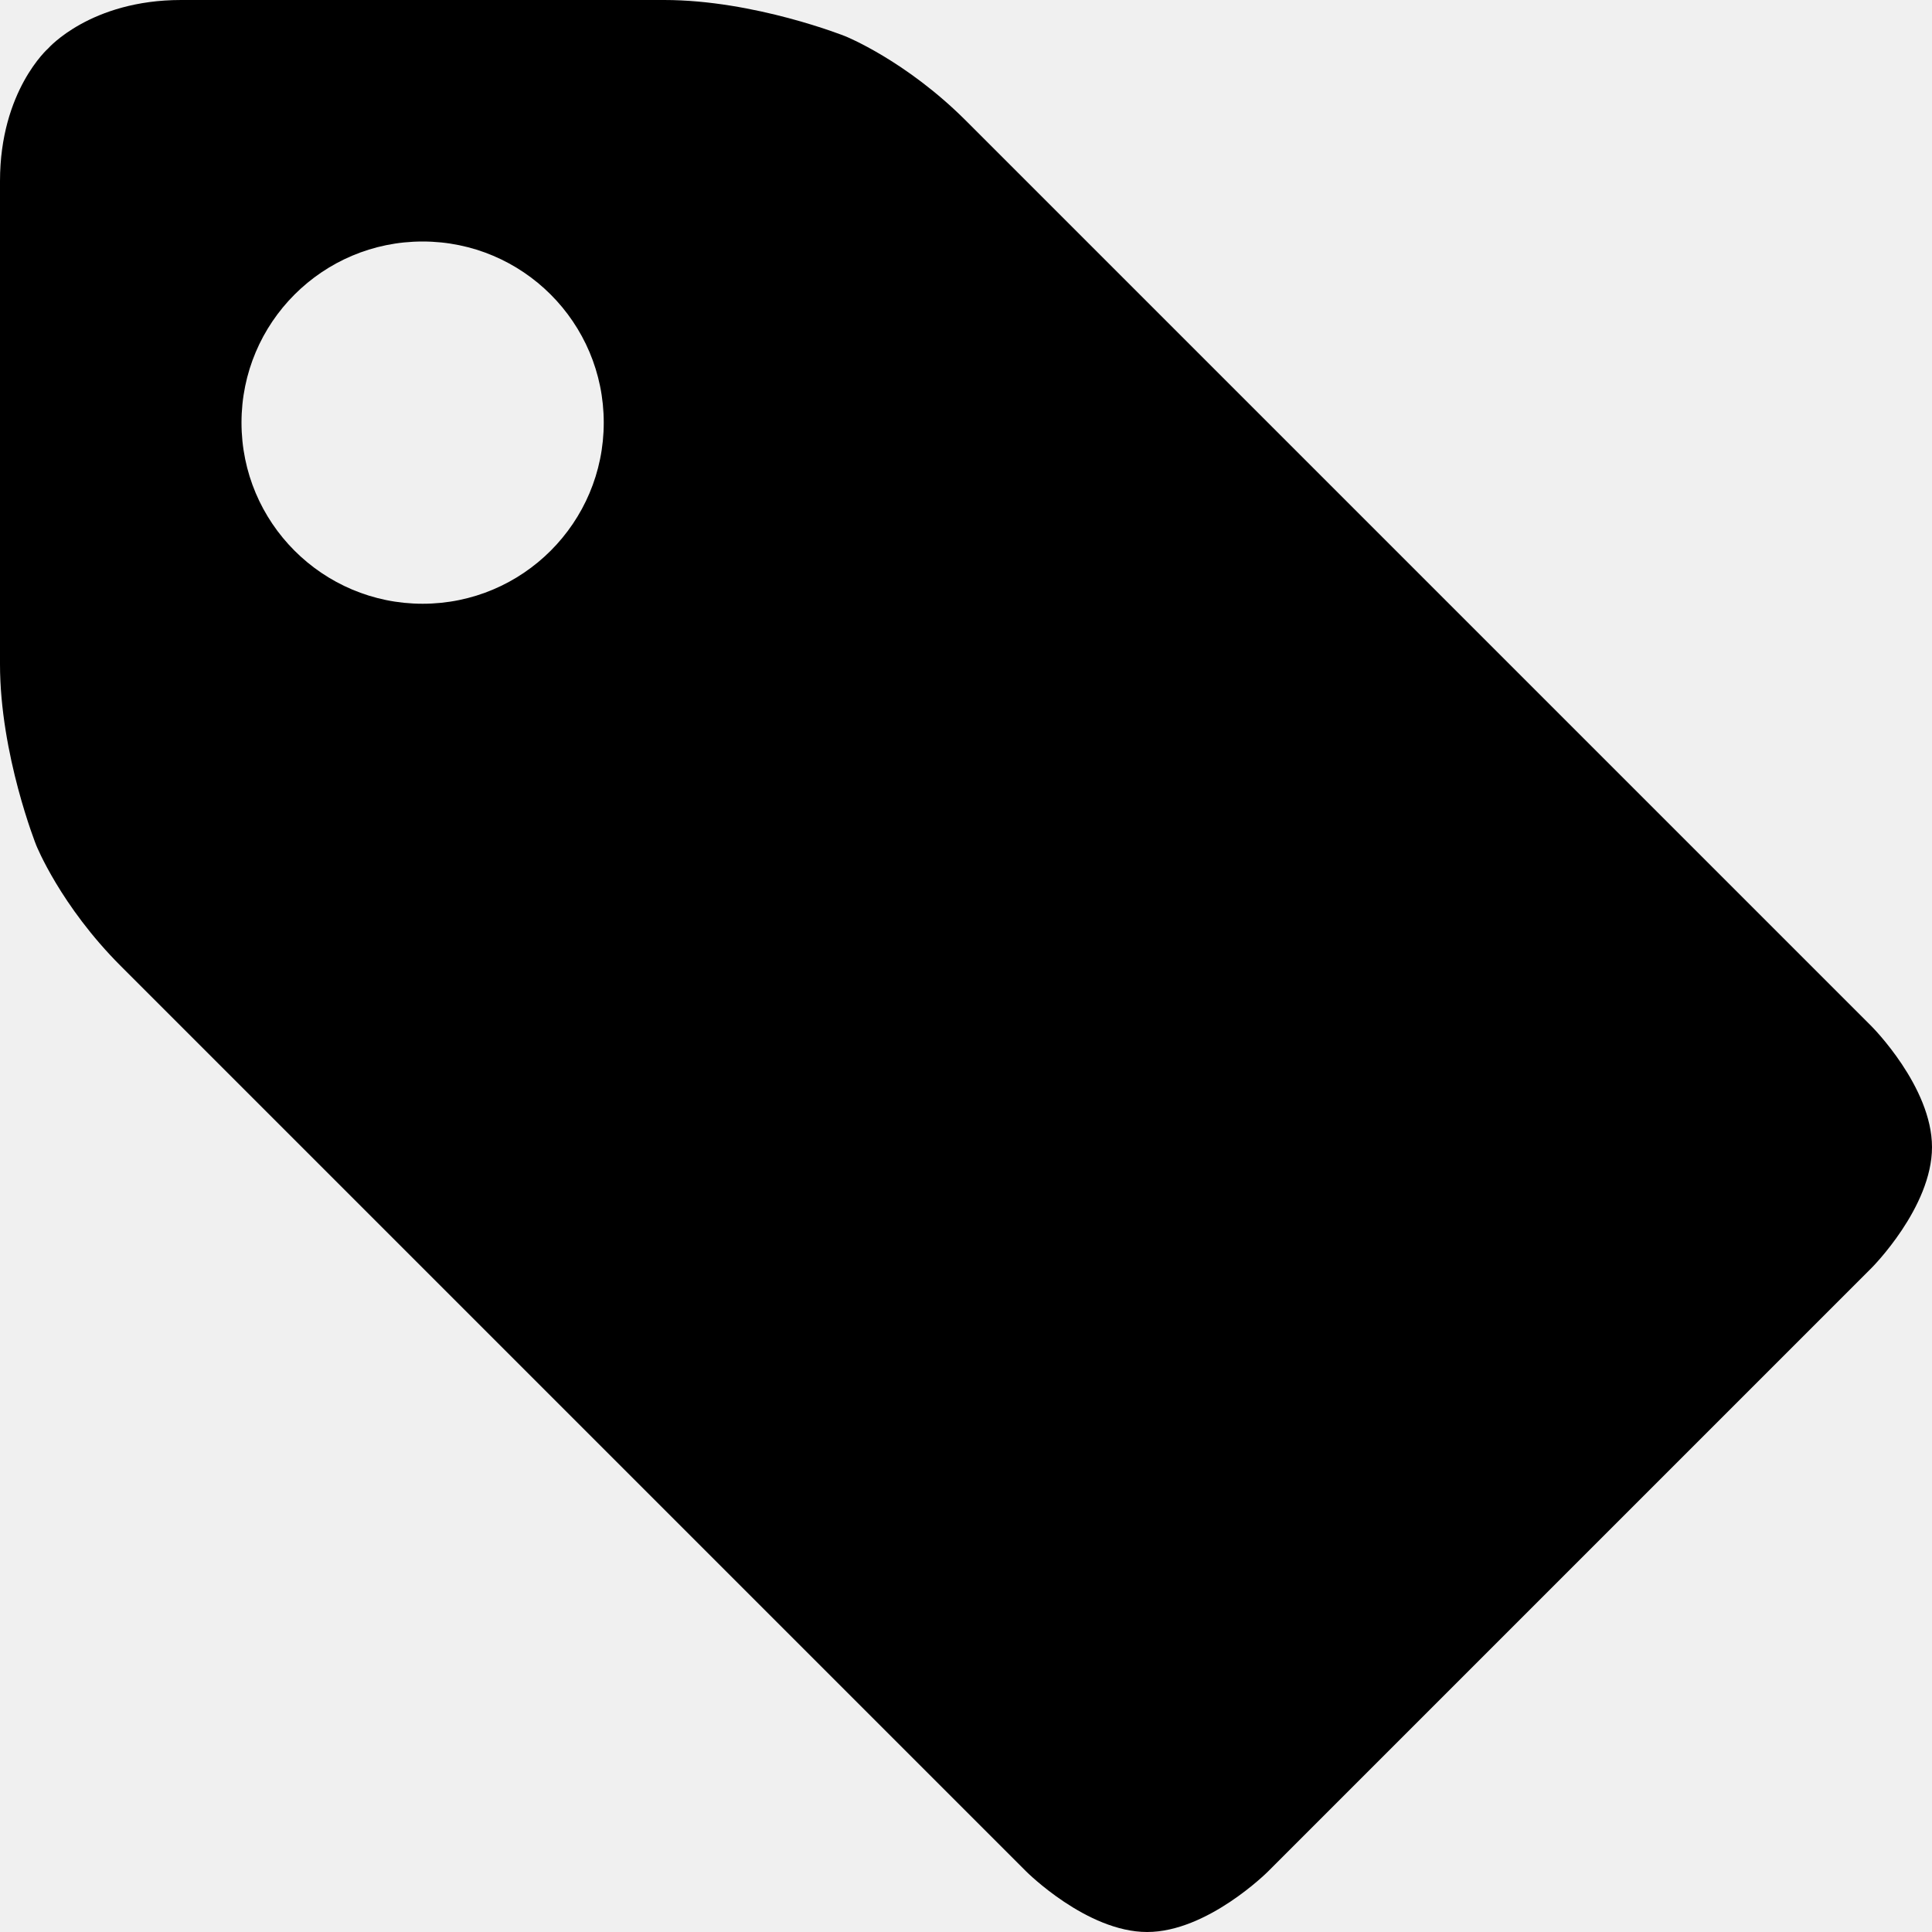
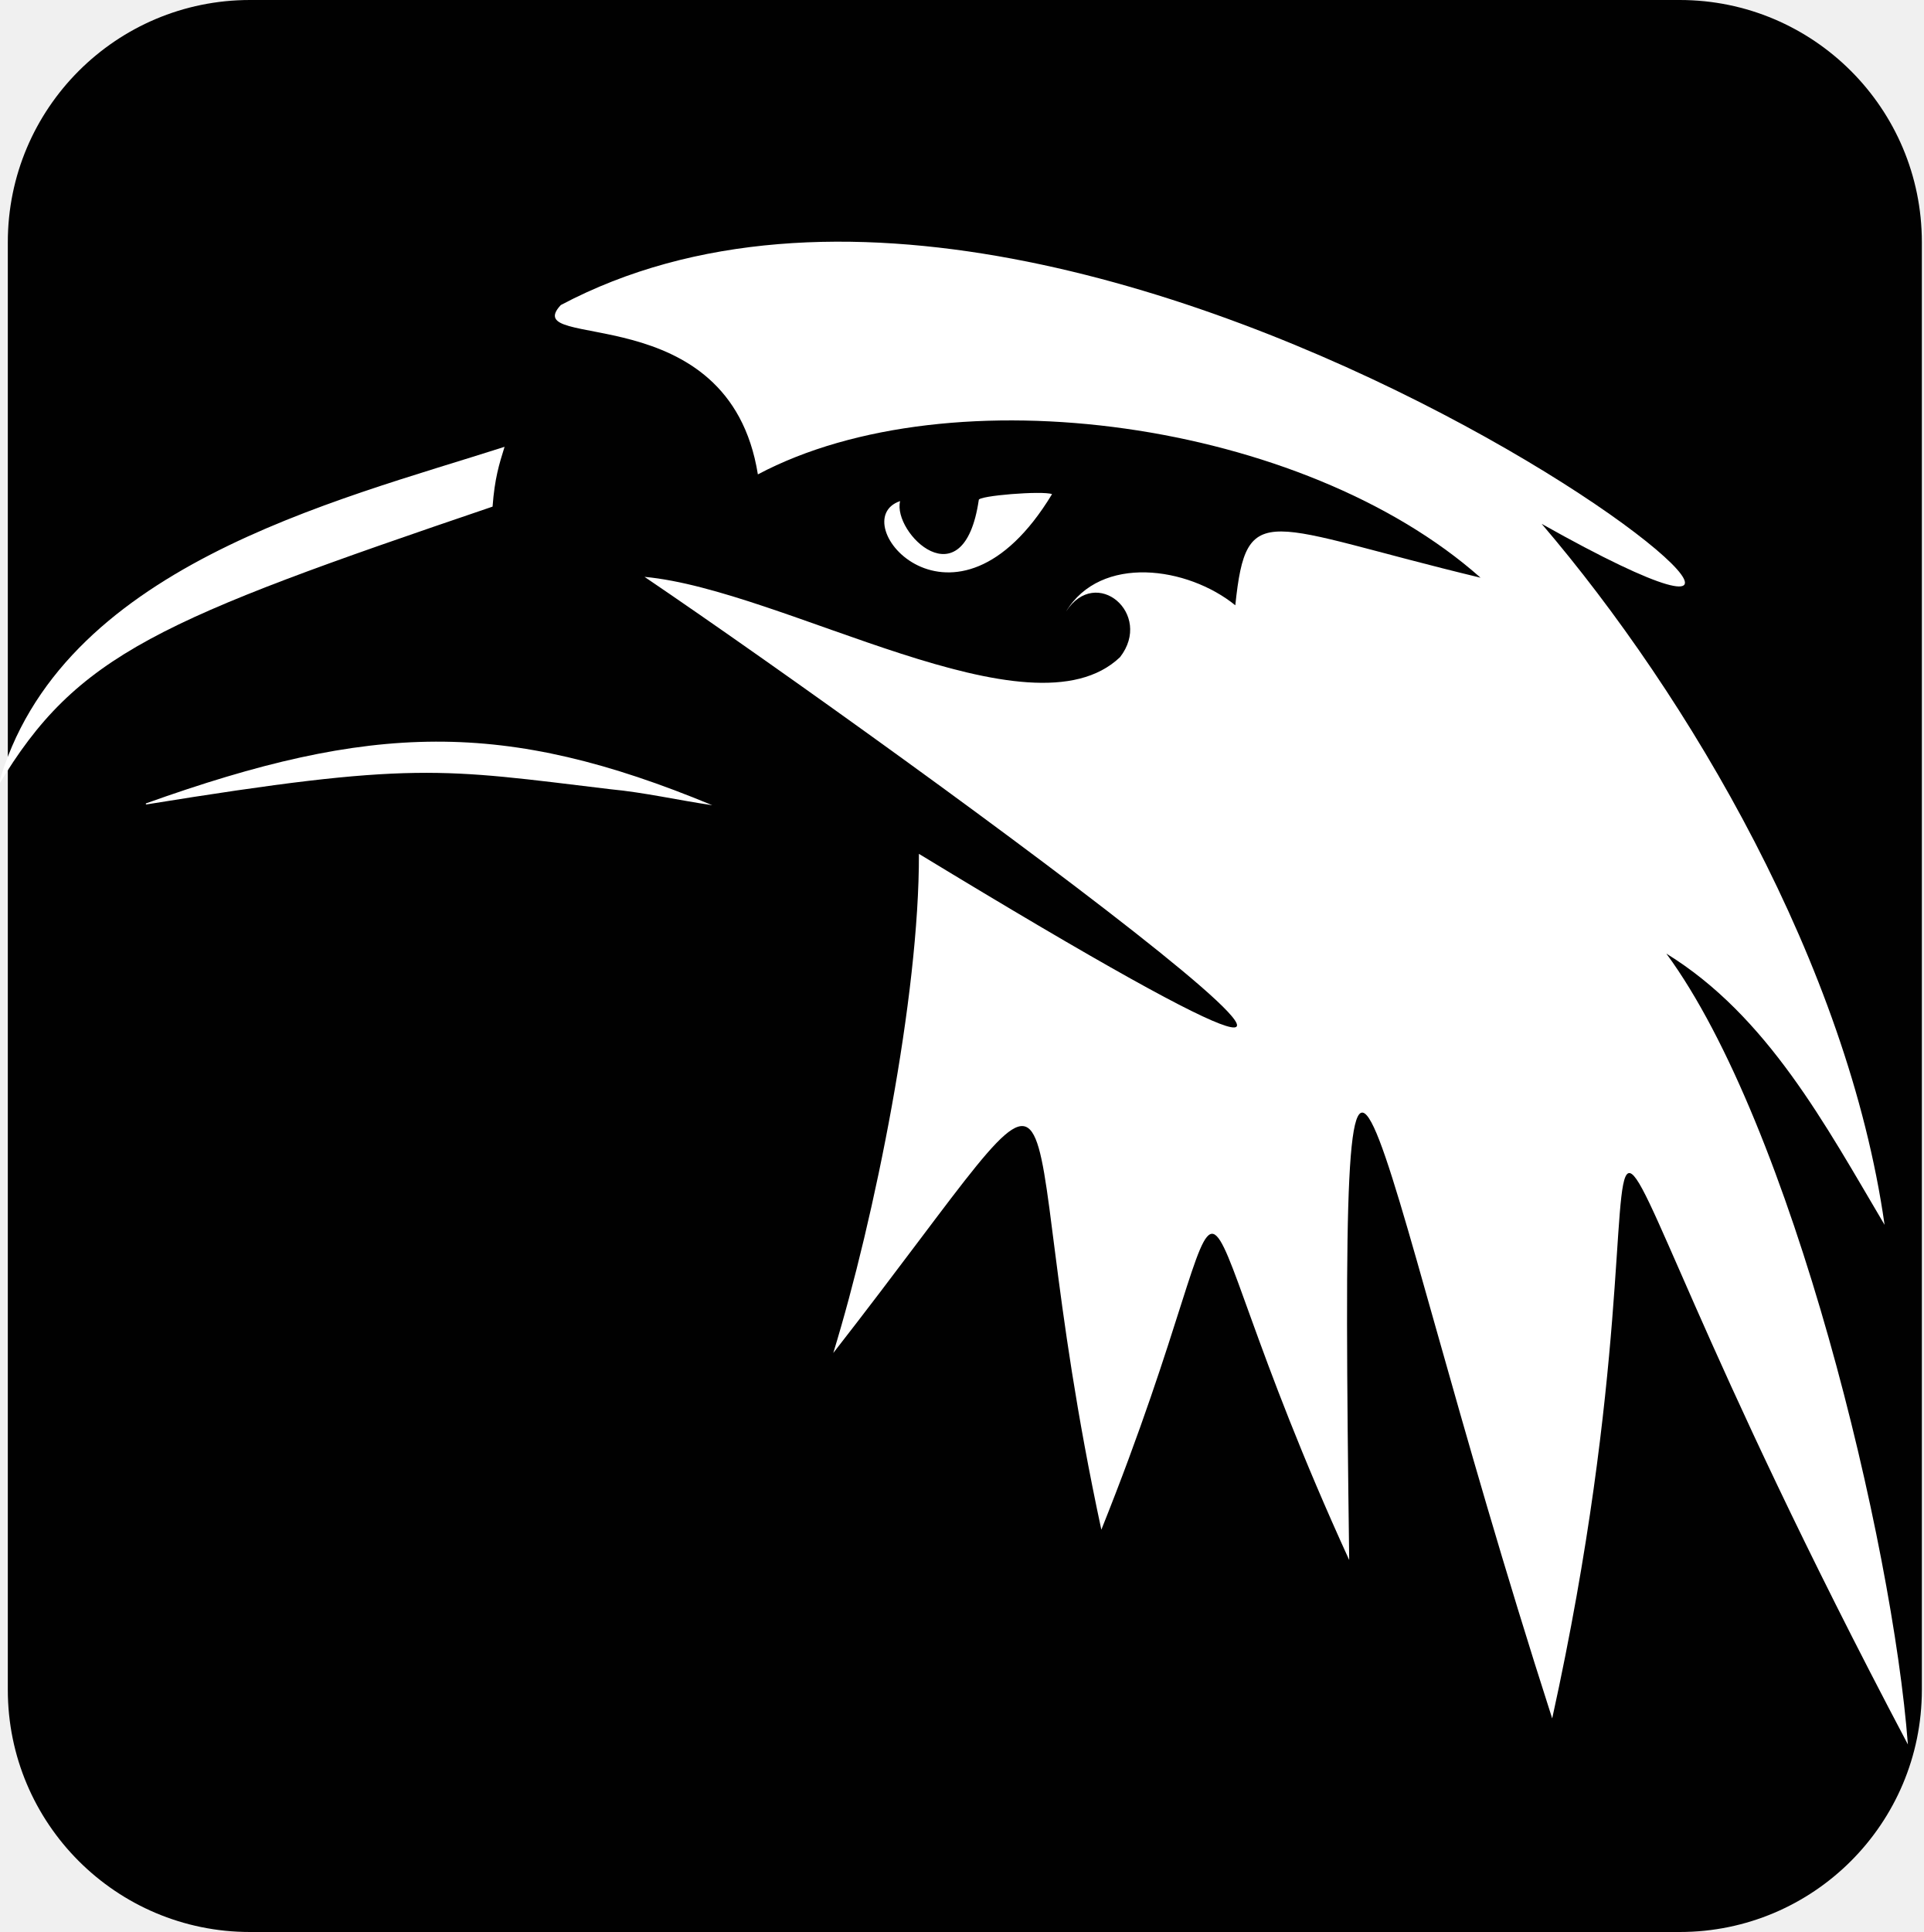
- <svg class="{{ with .class }}{{ . }} {{ end }}icon icon-tag" width="16" height="16" viewBox="0 0 32 32">
-   <path d="M32 19c0 1-1 2-1 2L21 31s-1 1-2 1-2-1-2-1L2 16c-1-1-1.4-2-1.4-2S0 12.5 0 11V3C0 1.5.8.8.8.8S1.5 0 3 0h8c1.5 0 3 .6 3 .6S15 1 16 2l15 15s1 1 1 2zM7 10a3 3 0 1 0 0-6 3 3 0 0 0 0 6z" />
+ <svg xmlns="http://www.w3.org/2000/svg" class="{{ with .class }}{{ . }} {{ end }}icon icon-author" width="15.886" height="15.953" viewBox="0 0 11.915 15.953" version="1.1" id="svg11">
+   <defs id="defs15" />
+   <rect style="fill:#000000;fill-opacity:0.996;stroke-width:9.5;stroke-opacity:0.996" id="rect391" width="15.807" height="15.953" x="-1.921" y="0" rx="2" ry="2" />
+   <g id="g238" transform="matrix(0.1738483,0,0,0.1738483,-12.08928,0.7583391)">
+     <path style="fill:#ffffff;fill-opacity:1;stroke:none;stroke-width:2.645;stroke-opacity:0.996" d="m 131.853,77.258 c -9.248,-28.724 -10.12,-43.624 -9.643,-7.524 -9.214,-20.143 -4.064,-20.672 -11.774,-1.44 -4.822,-22.455 0.29,-25.094 -12.734,-8.393 1.963,-6.395 4.09,-16.945 4.068,-23.708 35.156,21.37 -0.34,-4.552 -13.034,-13.156 6.627,0.608 18.348,7.855 22.589,3.813 1.586,-2.046 -1.135,-4.382 -2.568,-2.164 1.652,-2.727 5.78,-2.136 8.043,-0.299 0.535,-5.141 1.432,-3.769 11.65,-1.31 -8.425,-7.475 -25.15,-9.775 -34.33,-4.907 -1.366,-8.539 -11.442,-5.806 -9.362,-8.043 25.583,-13.556 70.546,23.857 46.595,10.392 7.012,8.203 14.534,20.967 16.29,33.295 -2.803,-4.733 -5.558,-9.922 -10.366,-12.882 5.983,8.141 10.744,27.978 11.473,37.562 -20.09,-38.012 -9.705,-33.92 -16.897,-1.236 z" id="path612" />
+     <path style="fill:#ffffff;fill-opacity:1;stroke:none;stroke-width:2.645;stroke-opacity:0.996" d="m 100.877,19.438 c -0.372,1.503 3.014,4.84 3.736,-0.047 -0.066,-0.208 3.037,-0.456 3.481,-0.283 -4.636,7.658 -9.965,1.26 -7.217,0.33 z M 82.087,16.86 c -0.256,0.826 -0.469,1.489 -0.57,2.841 -15.824,5.378 -19.742,6.98 -23.482,13.258 2.86,-10.396 15.971,-13.503 24.052,-16.099 z" id="path614" />
+     <path style="fill:#ffffff;fill-opacity:1;stroke:none;stroke-width:0.935;stroke-opacity:0.996" d="m 65.049,33.798 c 10.727,-3.837 17.02,-4.015 26.905,0.085 -1.611,-0.236 -3.215,-0.605 -4.844,-0.76 -8.065,-0.967 -9.3,-1.339 -22.041,0.724 l -0.025,-0.018 z" id="path616" />
+   </g>
</svg>
